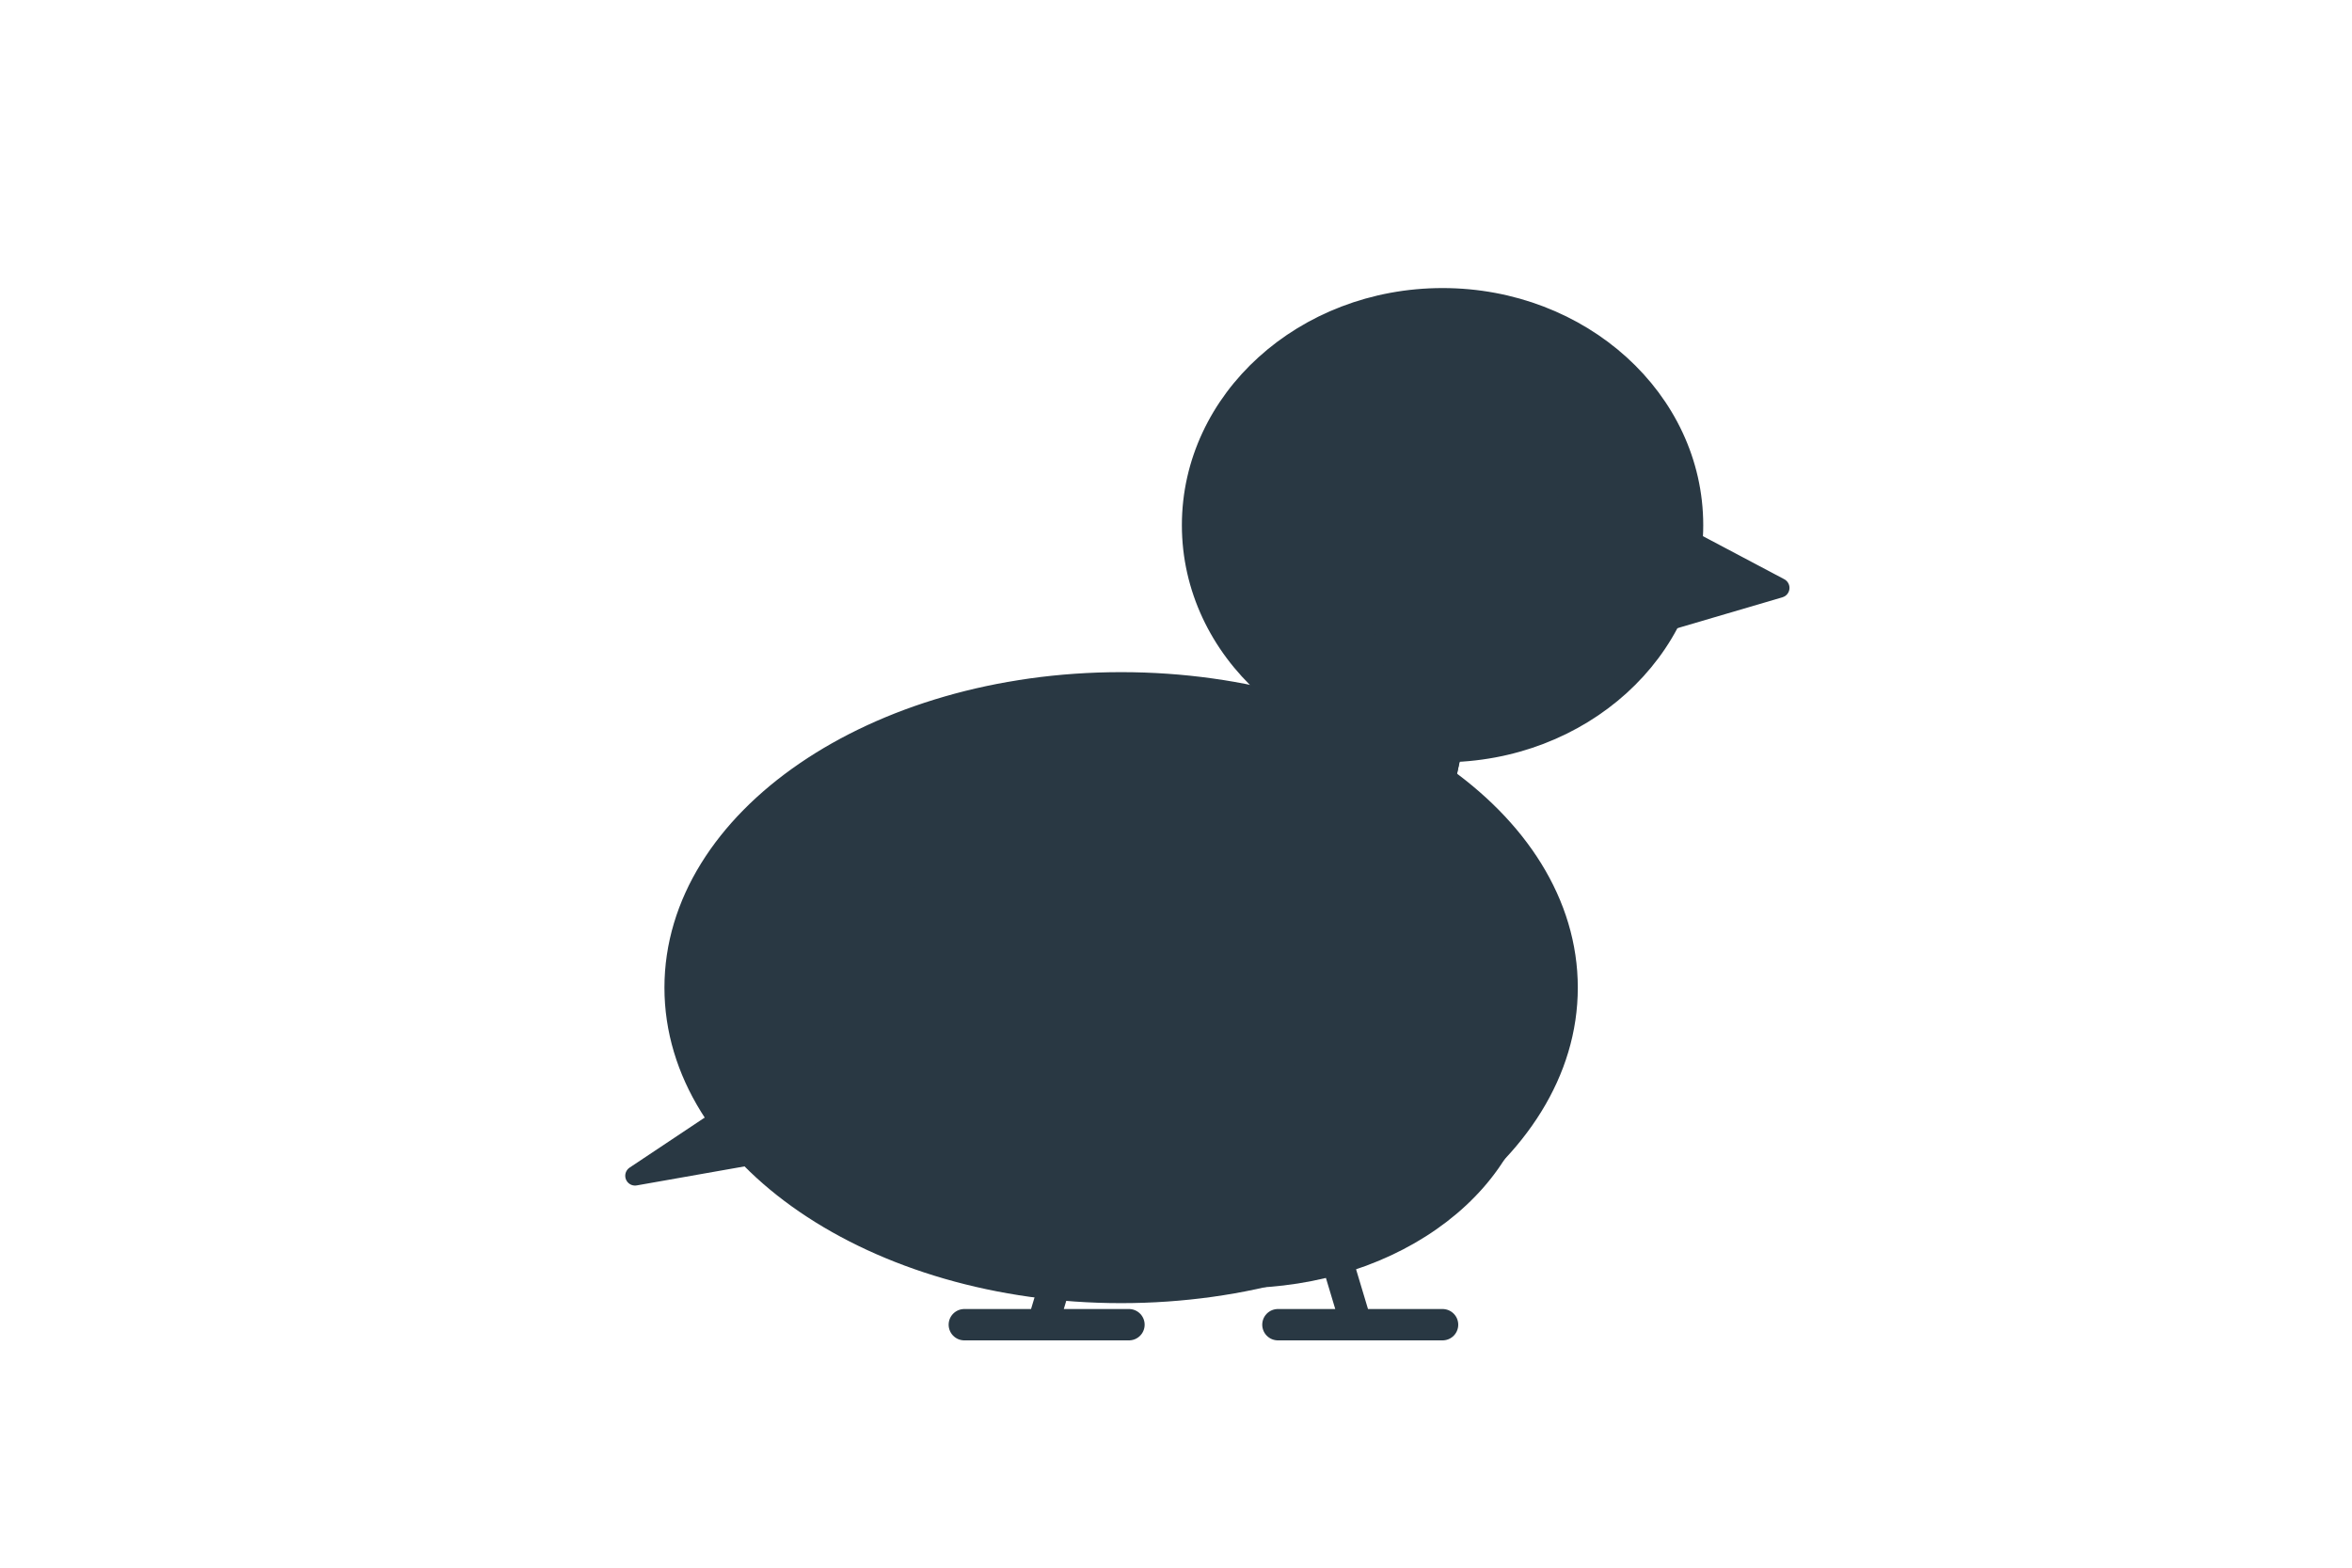
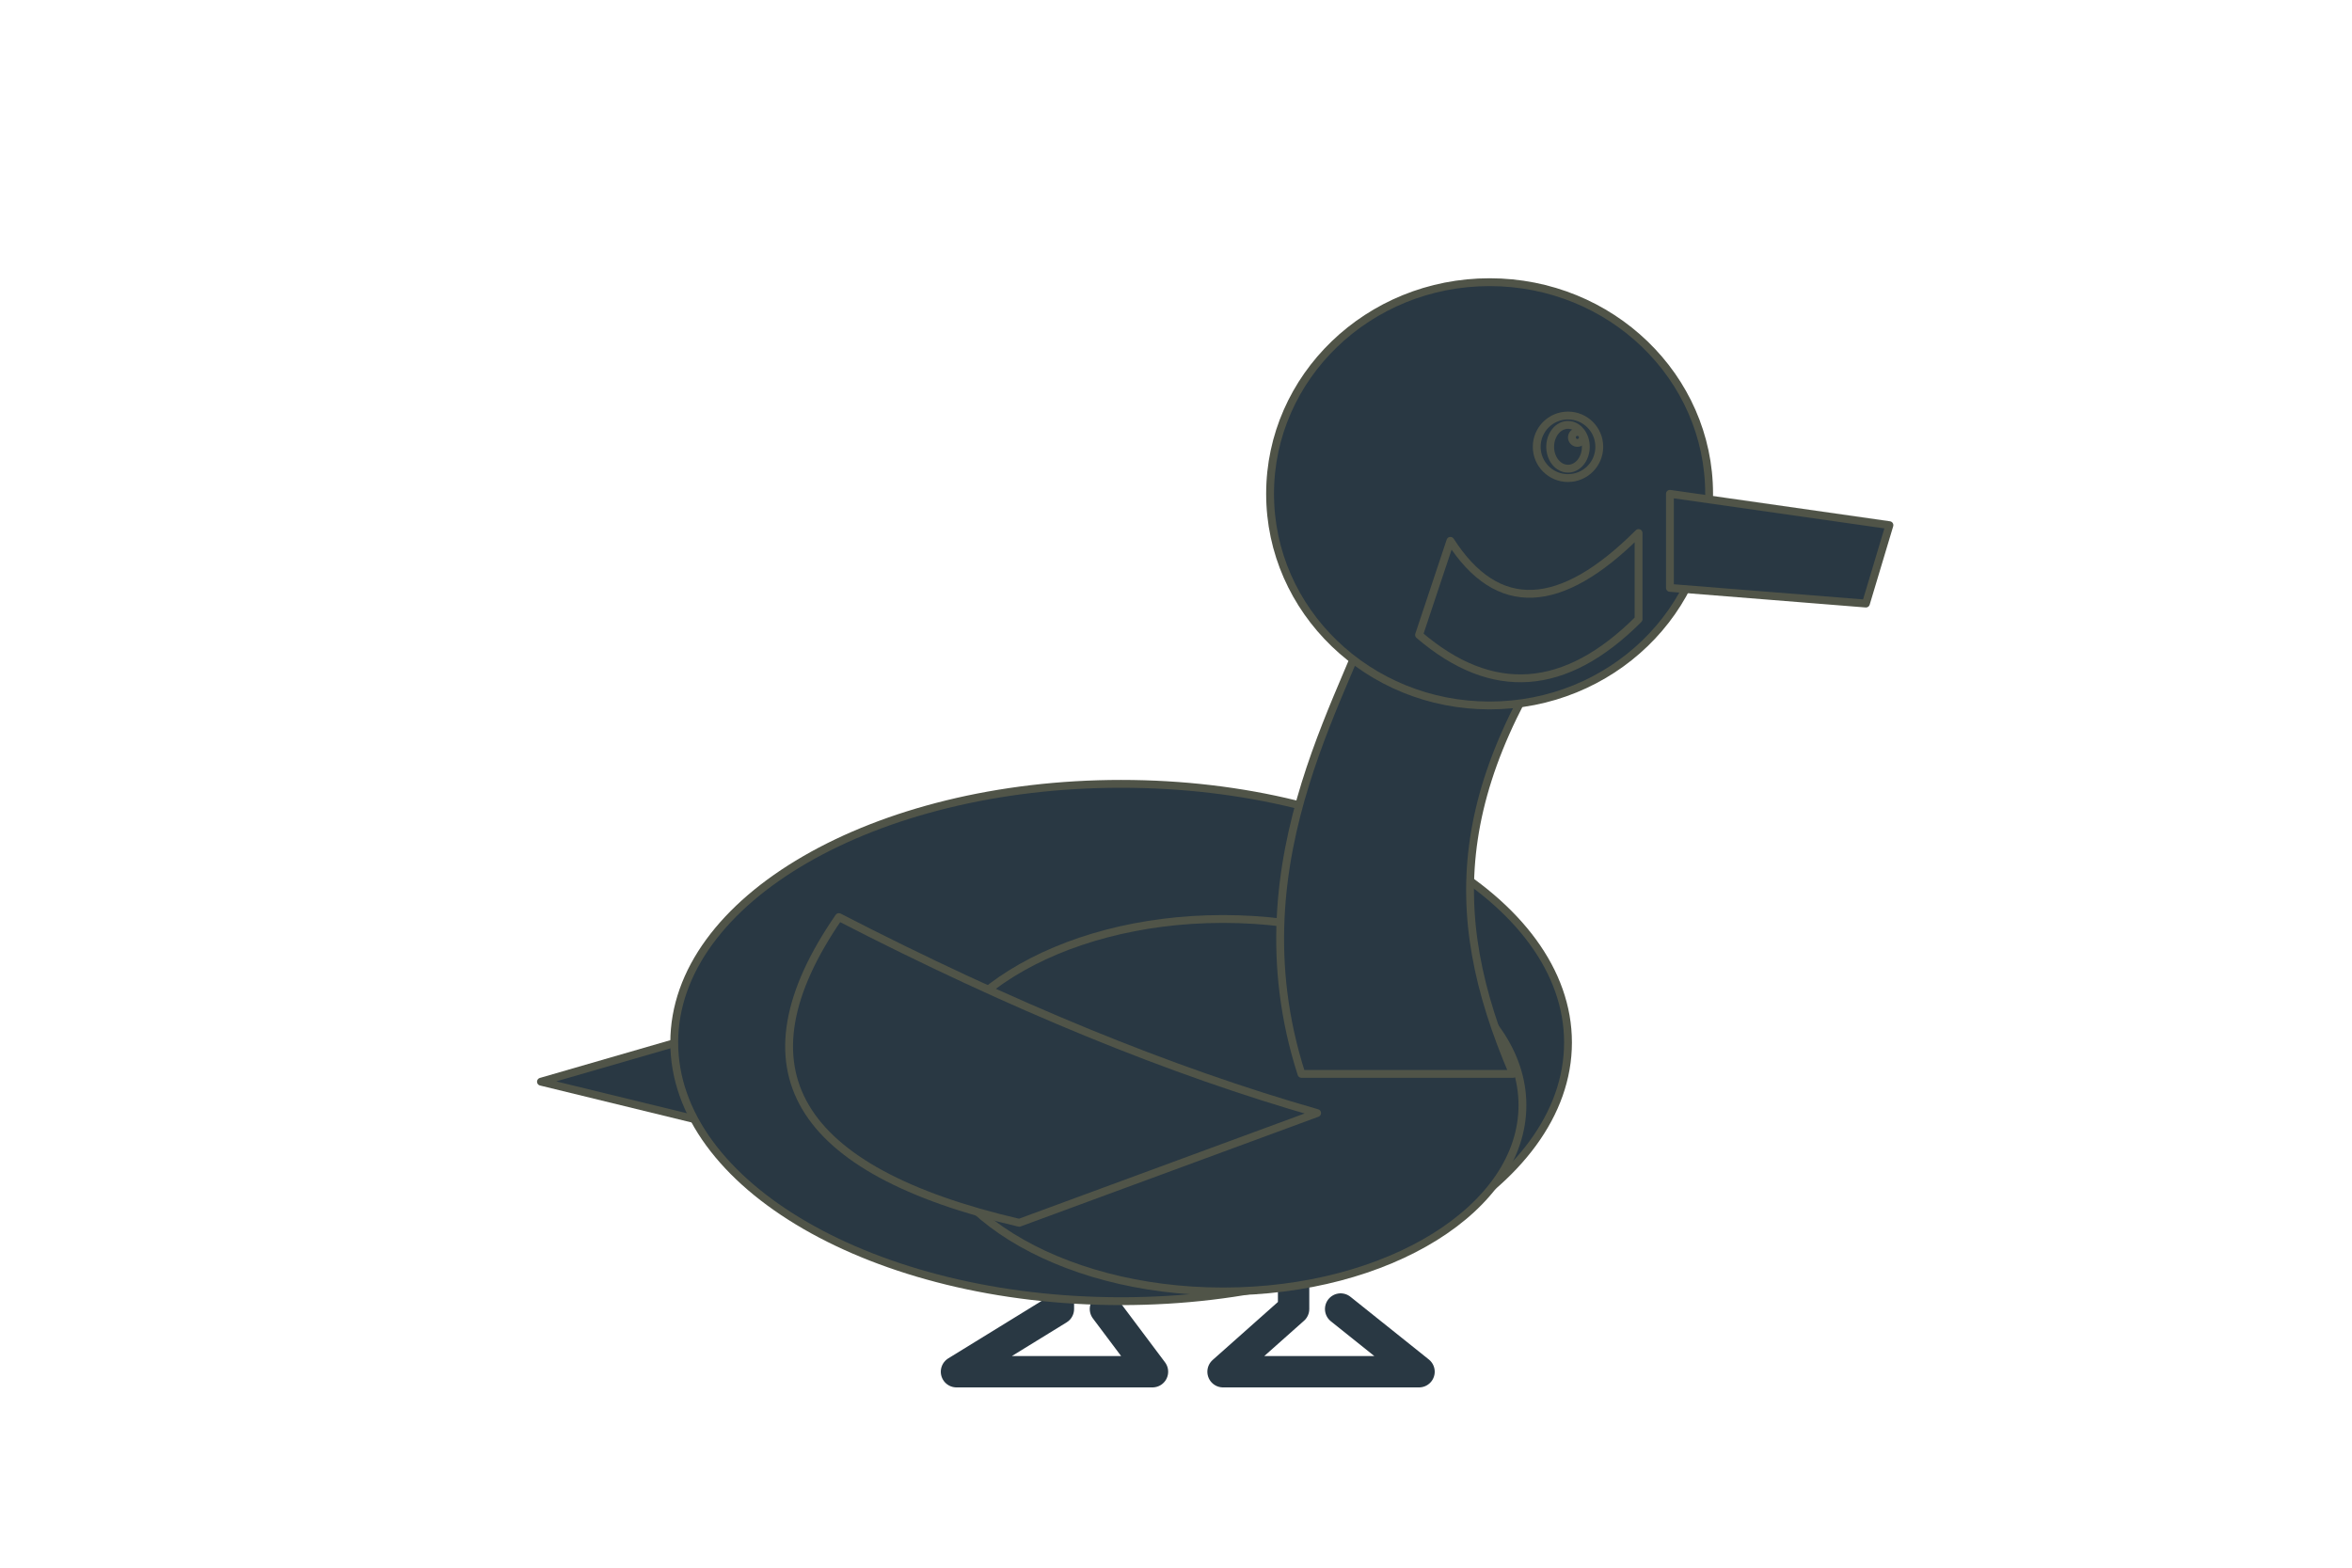
<svg xmlns="http://www.w3.org/2000/svg" viewBox="0 0 300 200">
-   <g stroke="#293843" stroke-width="2.5" stroke-linejoin="round" stroke-linecap="round">
-     <path d="m120 124-39 26 51-9 20-42Z" fill="#293843" />
-     <path d="m139 149-6 20m-10 0h21m23-20 6 20m-10 0h21" fill="none" stroke="#293843" stroke-width="4" />
-     <ellipse cx="143" cy="126" rx="57" ry="39" fill="#293843" />
-     <ellipse cx="158" cy="135" rx="36.48" ry="28.08" fill="#293843" />
-     <path d="M164 129Q146 101 173 71L197 71Q176 102 188 127Z" fill="#293843" />
-     <ellipse cx="184" cy="67" rx="32" ry="29" fill="#293843" />
-     <path d="M210 66 227 75 210 80Z" fill="#293843" />
-     <path d="M112 108Q89 154 141 155Q164 151 166 124Q141 132 112 108Z" fill="#293843" />
-     <path d="M164 129Q146 101 173 71L197 71Q176 102 188 127Z" fill="#293843" />
-     <ellipse cx="184" cy="67" rx="30" ry="26" fill="#293843" />
-     <path d="m173 77 30 0-9 13-18-2Z" fill="#293843" />
-     <ellipse cx="195" cy="61" rx="5.5" ry="6" fill="#293843" />
-     <ellipse cx="196" cy="60" rx="2" ry="2" fill="#293843" />
+   <defs>
+     <filter id="paper">
+       <feTurbulence type="fractalNoise" baseFrequency=".65" numOctaves="3" stitchTiles="stitch" />
+       <feColorMatrix type="saturate" values="0" />
+     </filter>
+   </defs>
+   <g stroke="#505448" stroke-width="1" stroke-linejoin="round" stroke-linecap="round">
+     <path d="M107 127 69 138 110 148Z" fill="#293843" data-part="tail" />
+     <path d="M135 153v14l-13 8h25l-6-8m24-14v14l-9 8h25l-10-8" fill="none" stroke="#293843" stroke-width="4" data-part="feet" />
+     <ellipse cx="143" cy="133" rx="57" ry="33" fill="#293843" />
+     <ellipse cx="156" cy="141" rx="38.19" ry="23.76" fill="#293843" />
+     <path d="M166 137C157 109 173 87 176 75L204 74C185 99 184 116 193 137Z" fill="#293843" data-part="neck" />
+     <path d="M107 117Q87 146 130 156L168 142Q140 134 107 117Z" fill="#293843" data-part="wing" />
+     <ellipse cx="190" cy="63" rx="28" ry="27" fill="#293843" />
+     <path d="M185 69Q194 83 209 68L209 79Q195 93 181 81Z" fill="#293843" />
+     <path d="M213 63 241 67 238 77 213 75Z" fill="#293843" data-part="beak" />
+     <g data-part="eye">
+       <ellipse cx="200" cy="57" rx="3.99" ry="3.99" fill="#293843" />
+       <ellipse cx="200" cy="57" rx="2.274" ry="2.793" fill="#293843" />
+       <ellipse cx="201.197" cy="55.803" rx="0.7" ry="0.7" fill="#293843" />
+     </g>
  </g>
</svg>
